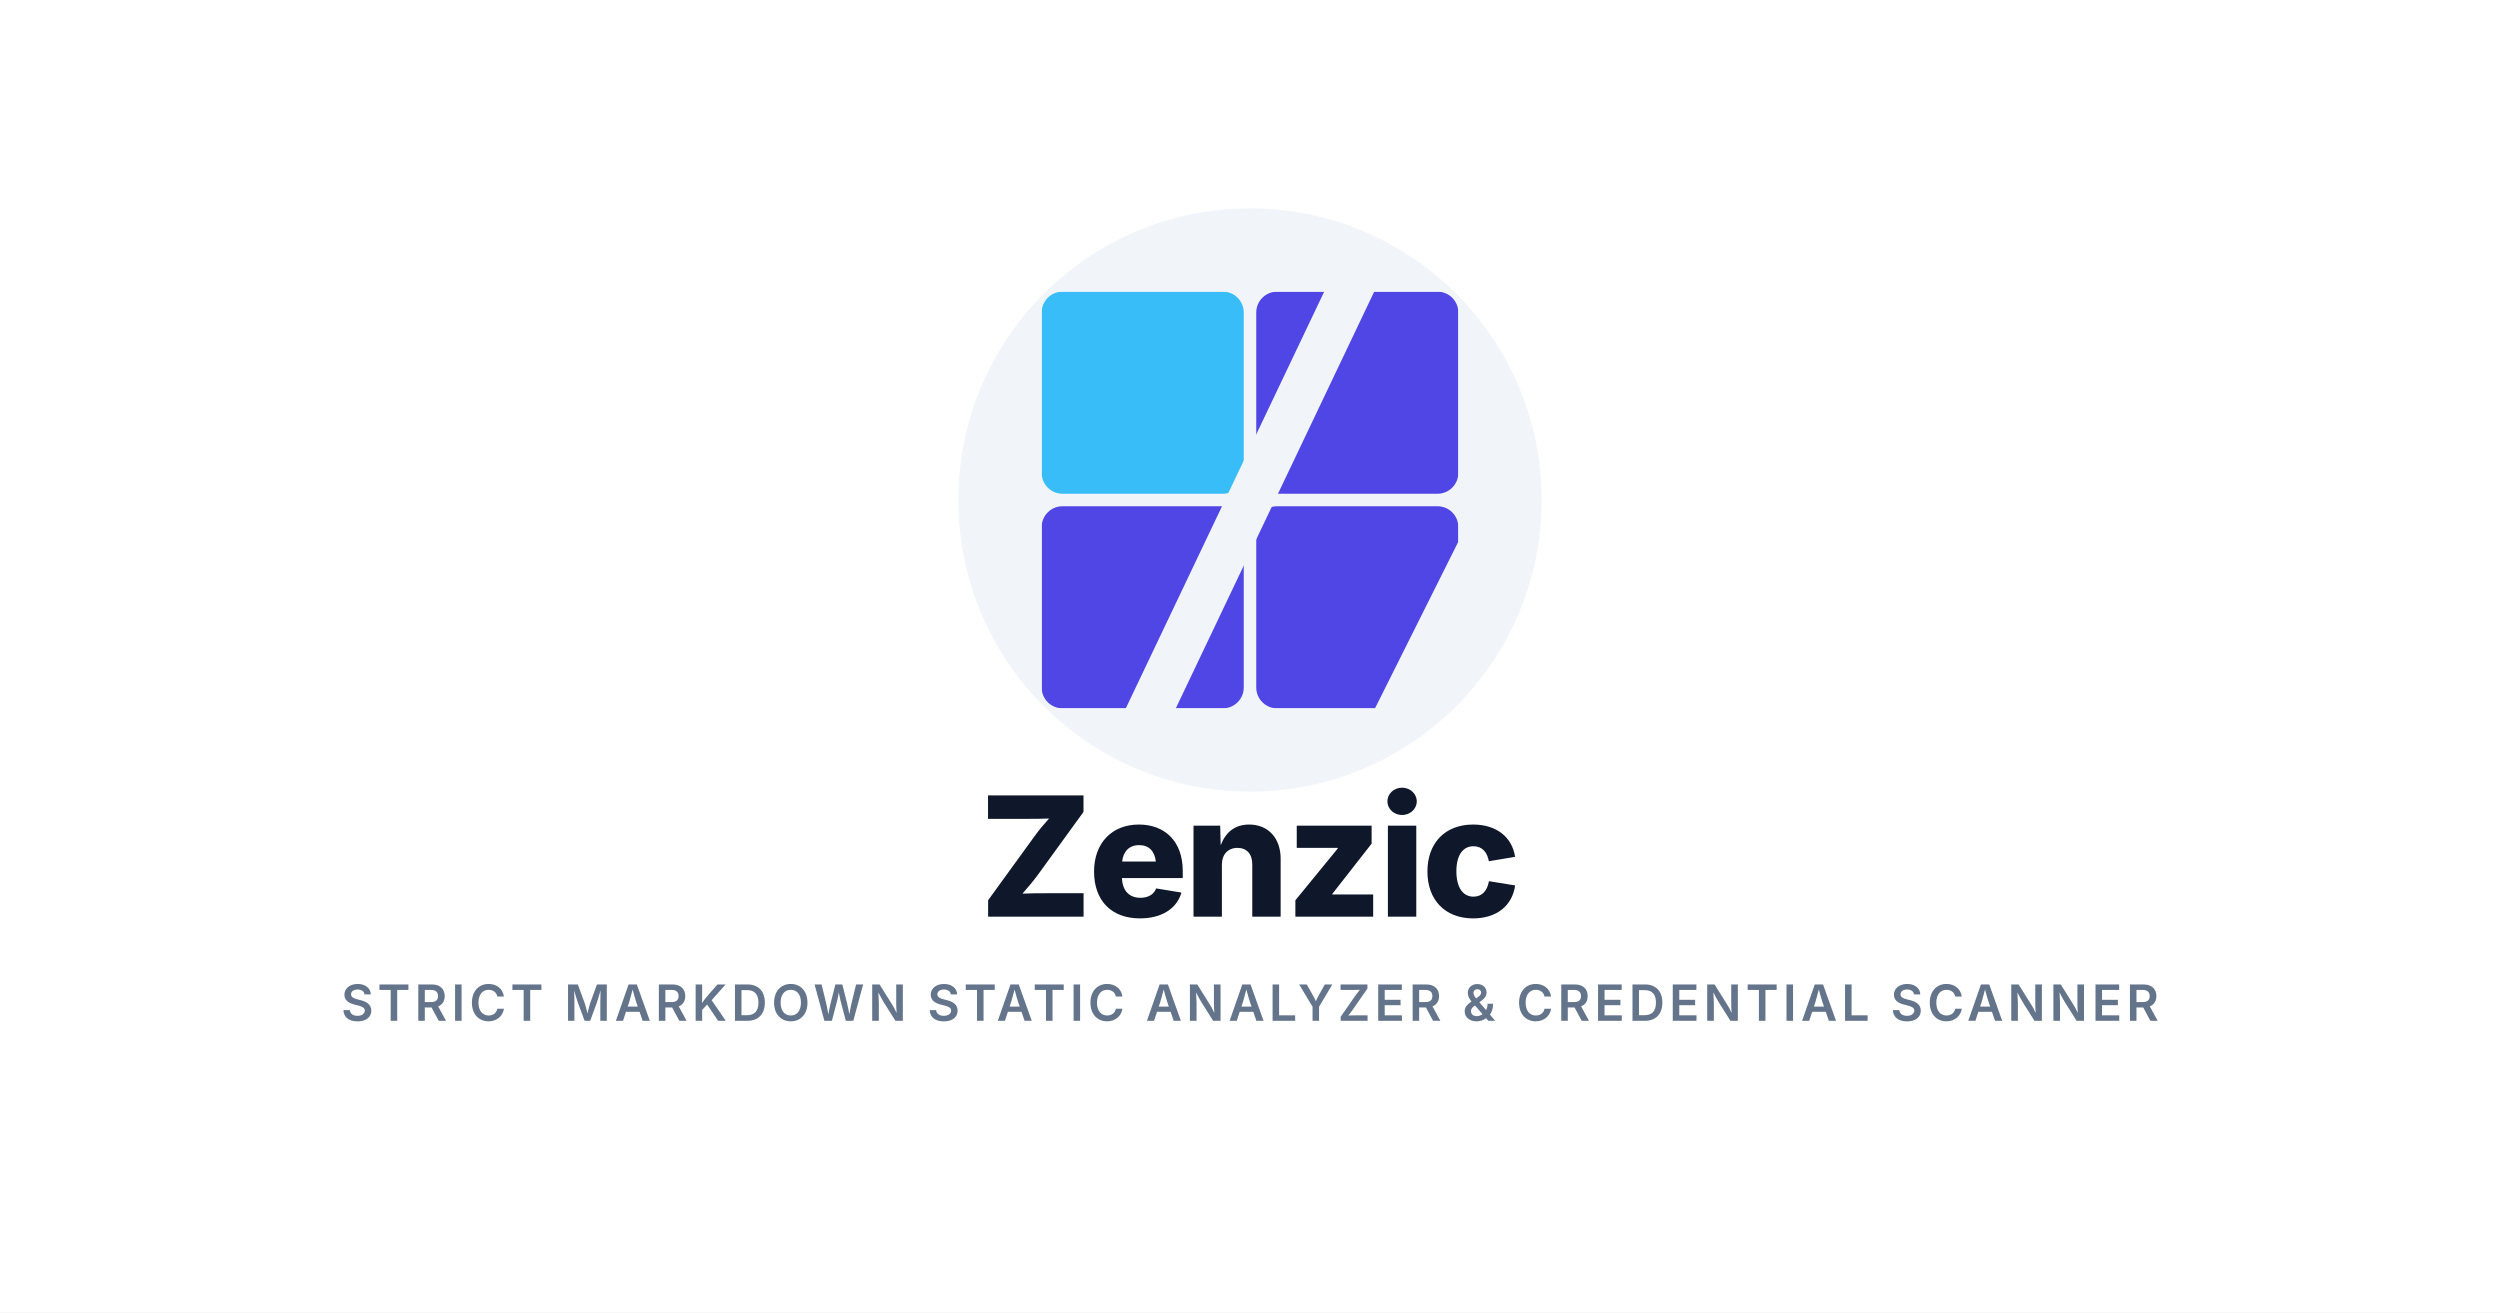
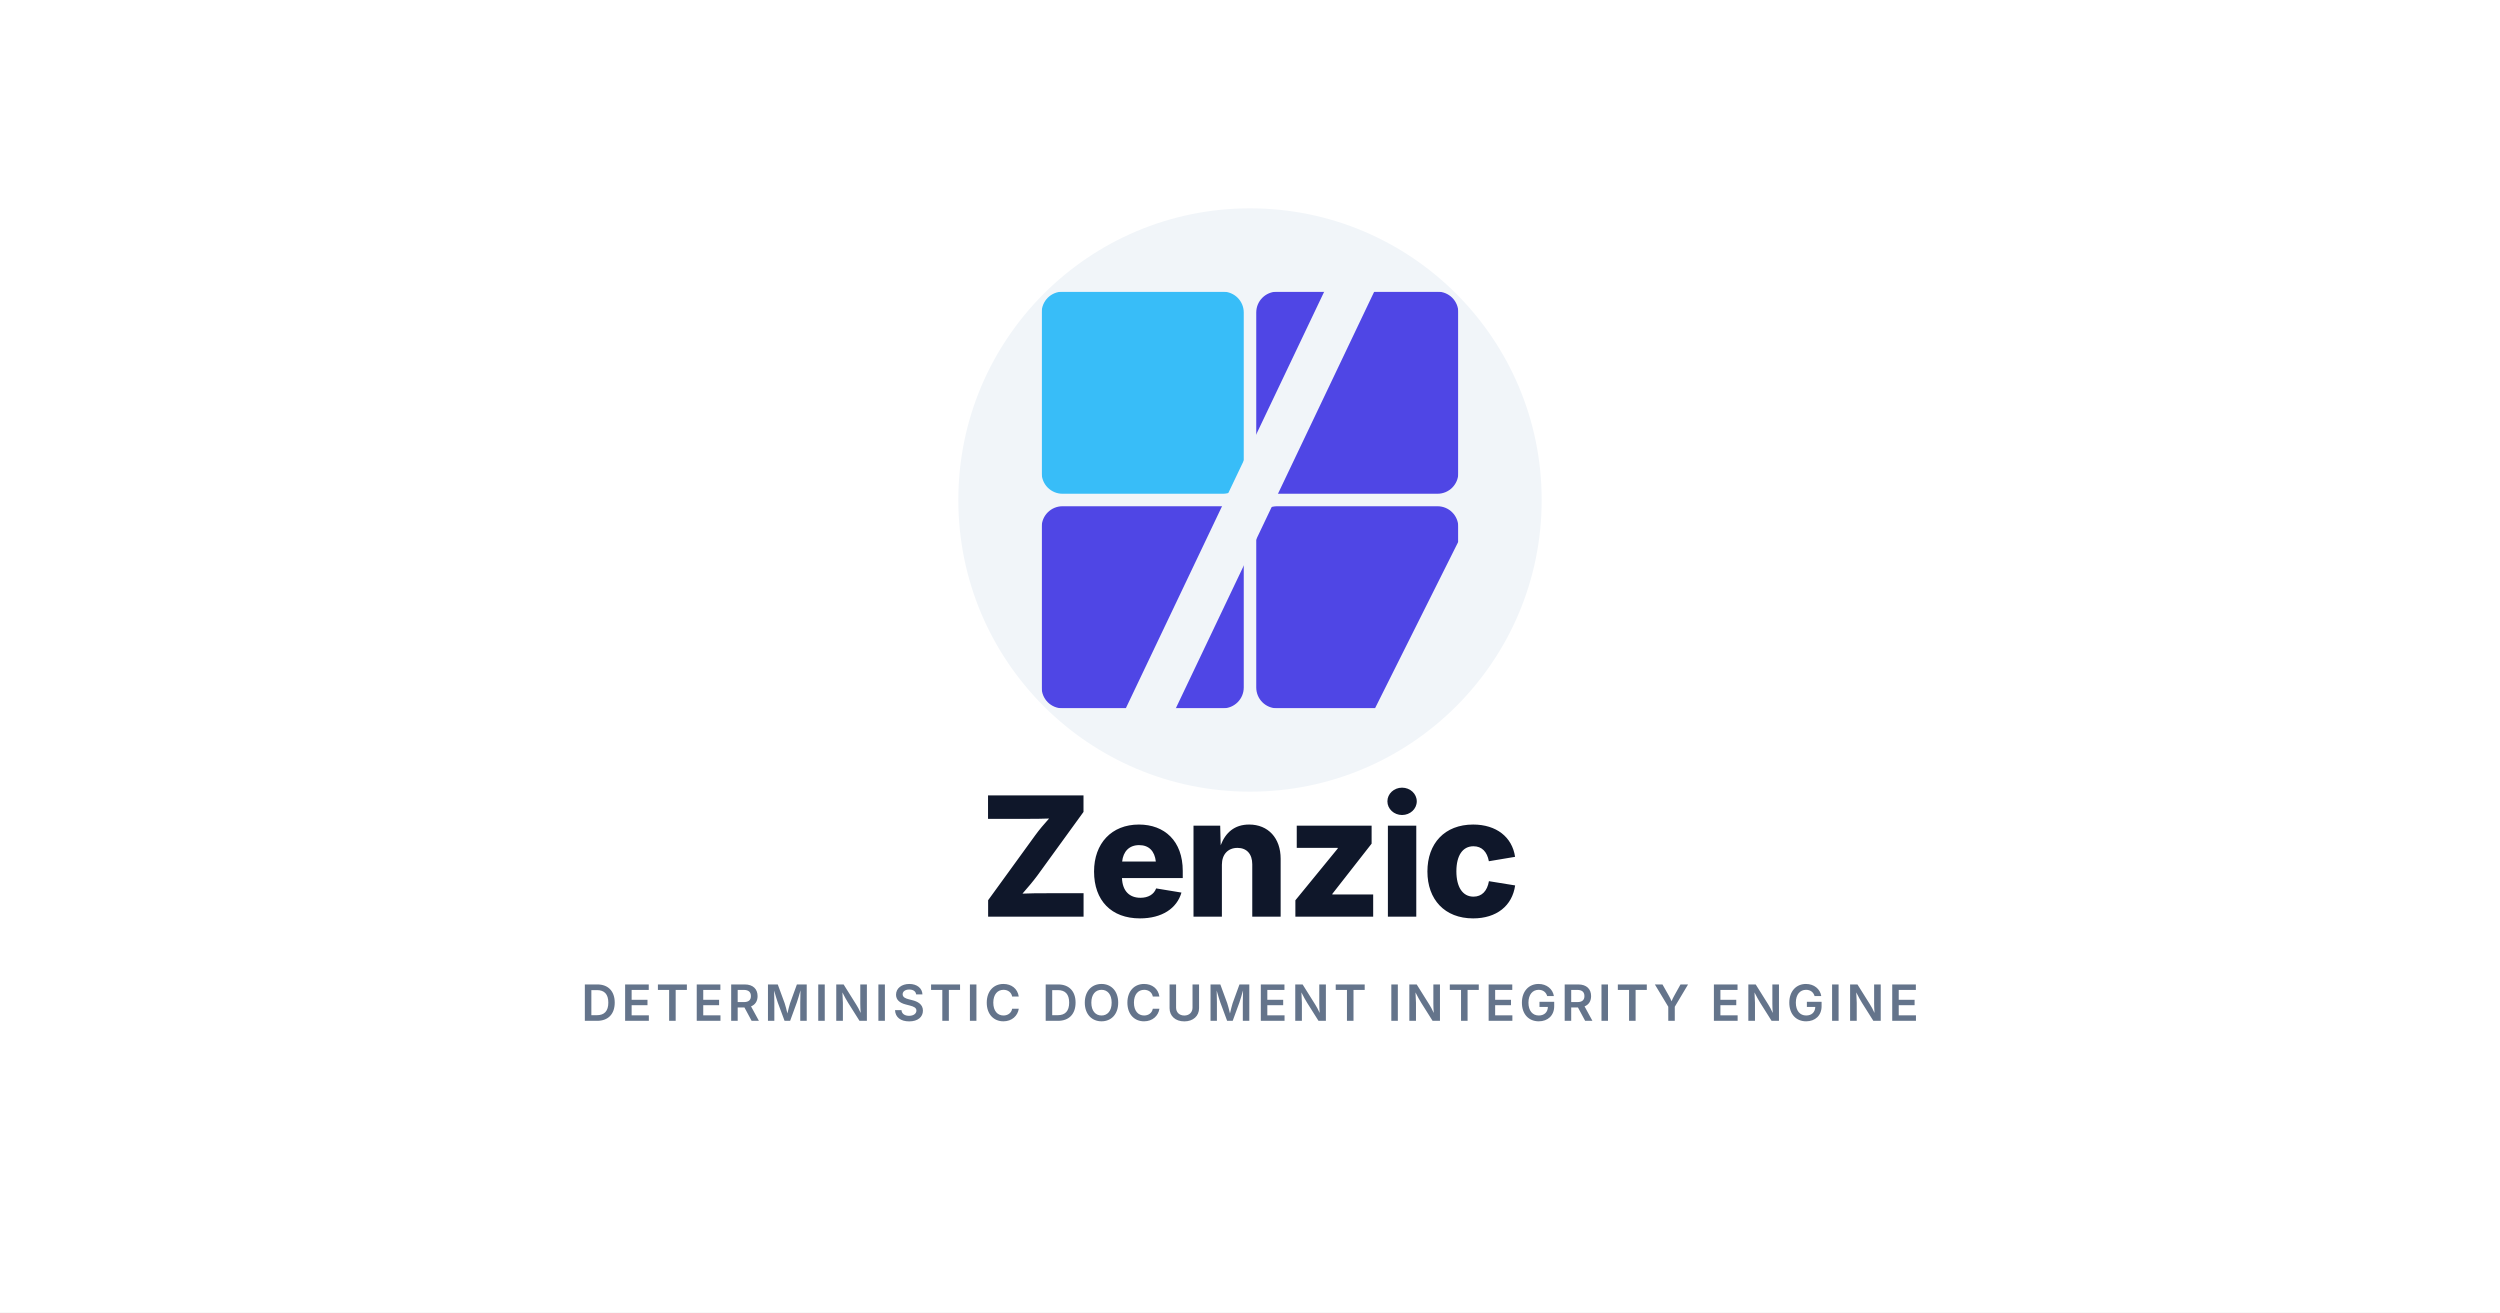
<svg xmlns="http://www.w3.org/2000/svg" viewBox="0 0 1200 630">
  <defs>
    <clipPath id="br-clip-og-lt">
      <rect x="103" y="103" width="97" height="97" rx="10" />
    </clipPath>
    <mask id="slash-cut-og-lt">
      <rect x="0" y="0" width="200" height="200" fill="white" />
      <polygon points="162,-5 138,-5 38,205 62,205" fill="black" />
    </mask>
  </defs>
  <rect x="0" y="0" width="1200" height="630" fill="#ffffff" />
  <circle cx="600" cy="240" r="140" fill="#f1f5f9" />
  <g transform="translate(500, 140) scale(1)">
    <g mask="url(#slash-cut-og-lt)">
      <rect x="0" y="0" width="97" height="97" rx="10" fill="#38bdf8" />
      <rect x="103" y="0" width="97" height="97" rx="10" fill="#4f46e5" />
      <rect x="0" y="103" width="97" height="97" rx="10" fill="#4f46e5" />
      <g clip-path="url(#br-clip-og-lt)">
        <polygon points="103,103 200,103 200,120 160,200 103,200" fill="#4f46e5" />
      </g>
    </g>
  </g>
  <text x="600" y="440" font-family="system-ui, -apple-system, sans-serif" font-weight="800" font-size="80" fill="#0f172a" text-anchor="middle" letter-spacing="-2">Zenzic</text>
-   <text x="600" y="490" font-family="system-ui, -apple-system, sans-serif" font-weight="600" font-size="24" fill="#64748b" text-anchor="middle" letter-spacing="2">STRICT MARKDOWN STATIC ANALYZER &amp; CREDENTIAL SCANNER</text>
+   <text x="600" y="490" font-family="system-ui, -apple-system, sans-serif" font-weight="600" font-size="24" fill="#64748b" text-anchor="middle" letter-spacing="2">DETERMINISTIC DOCUMENT INTEGRITY ENGINE</text>
</svg>
